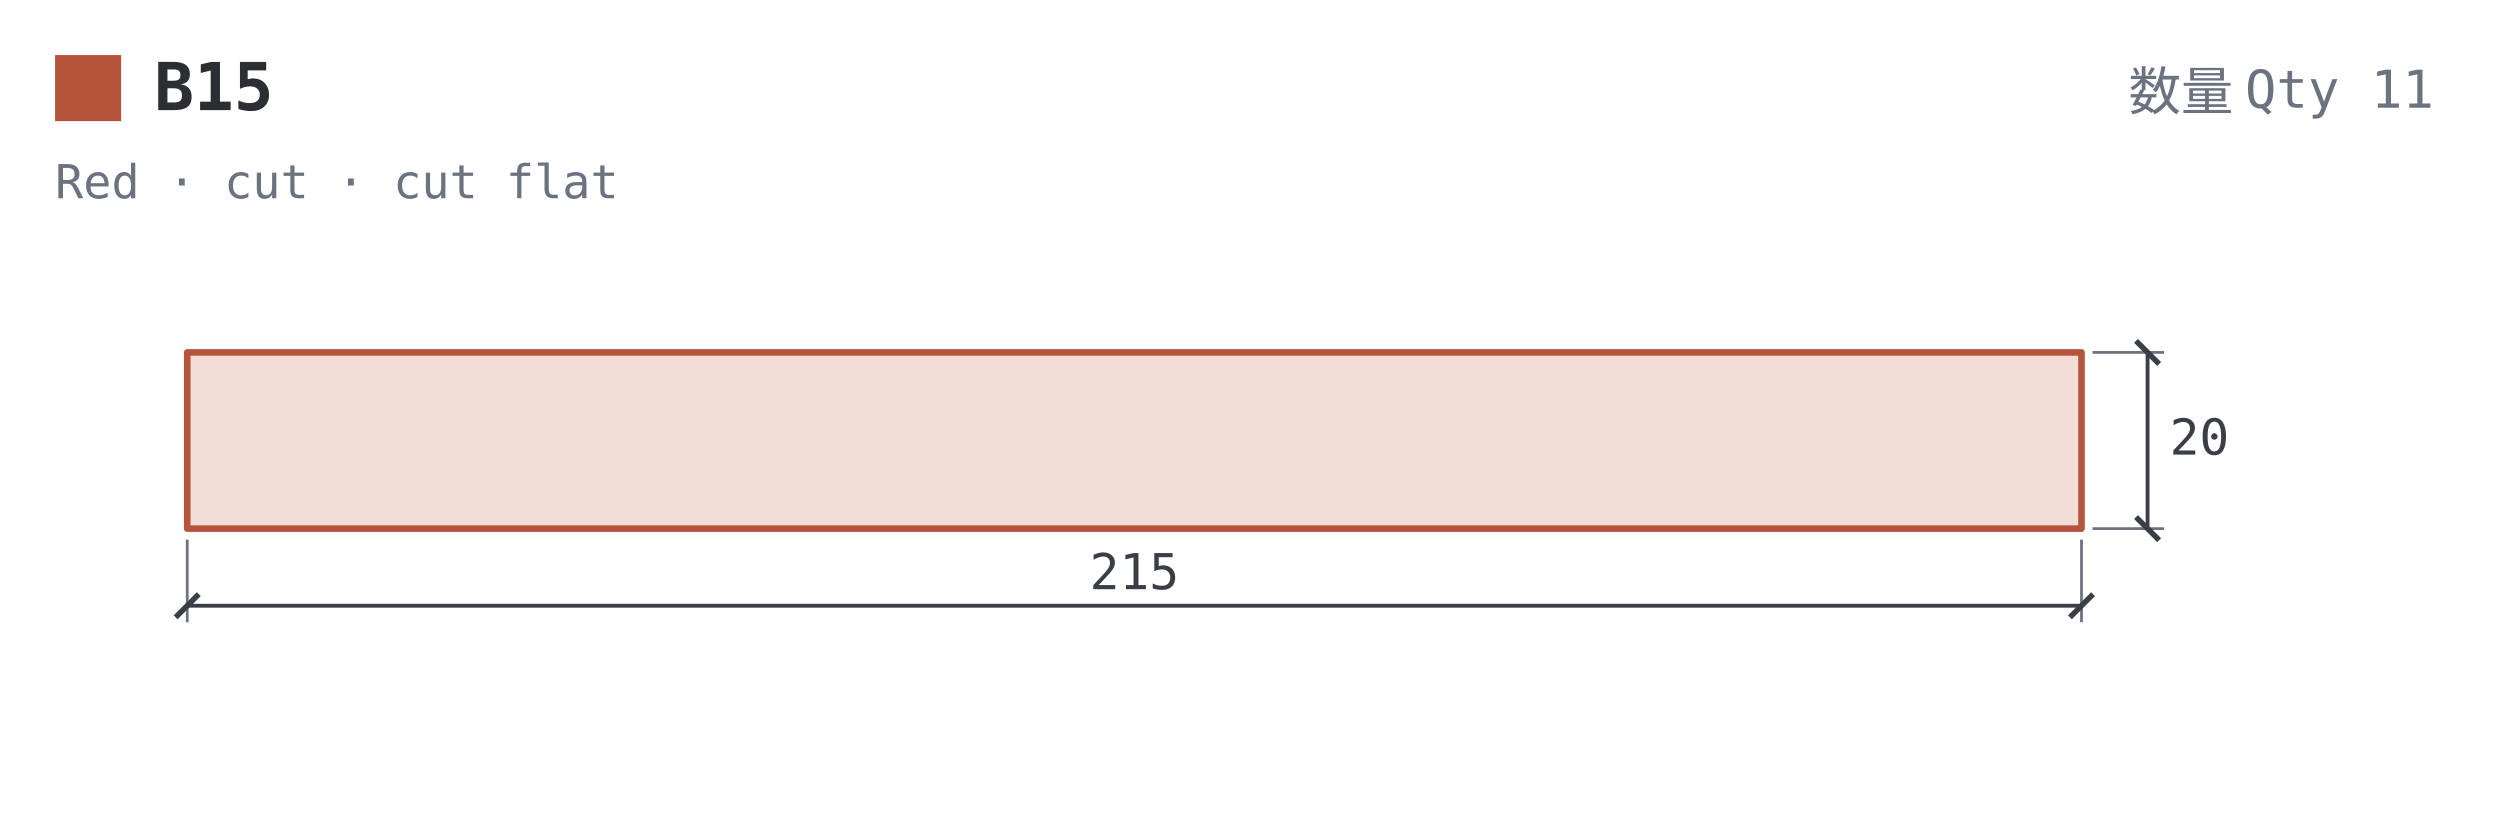
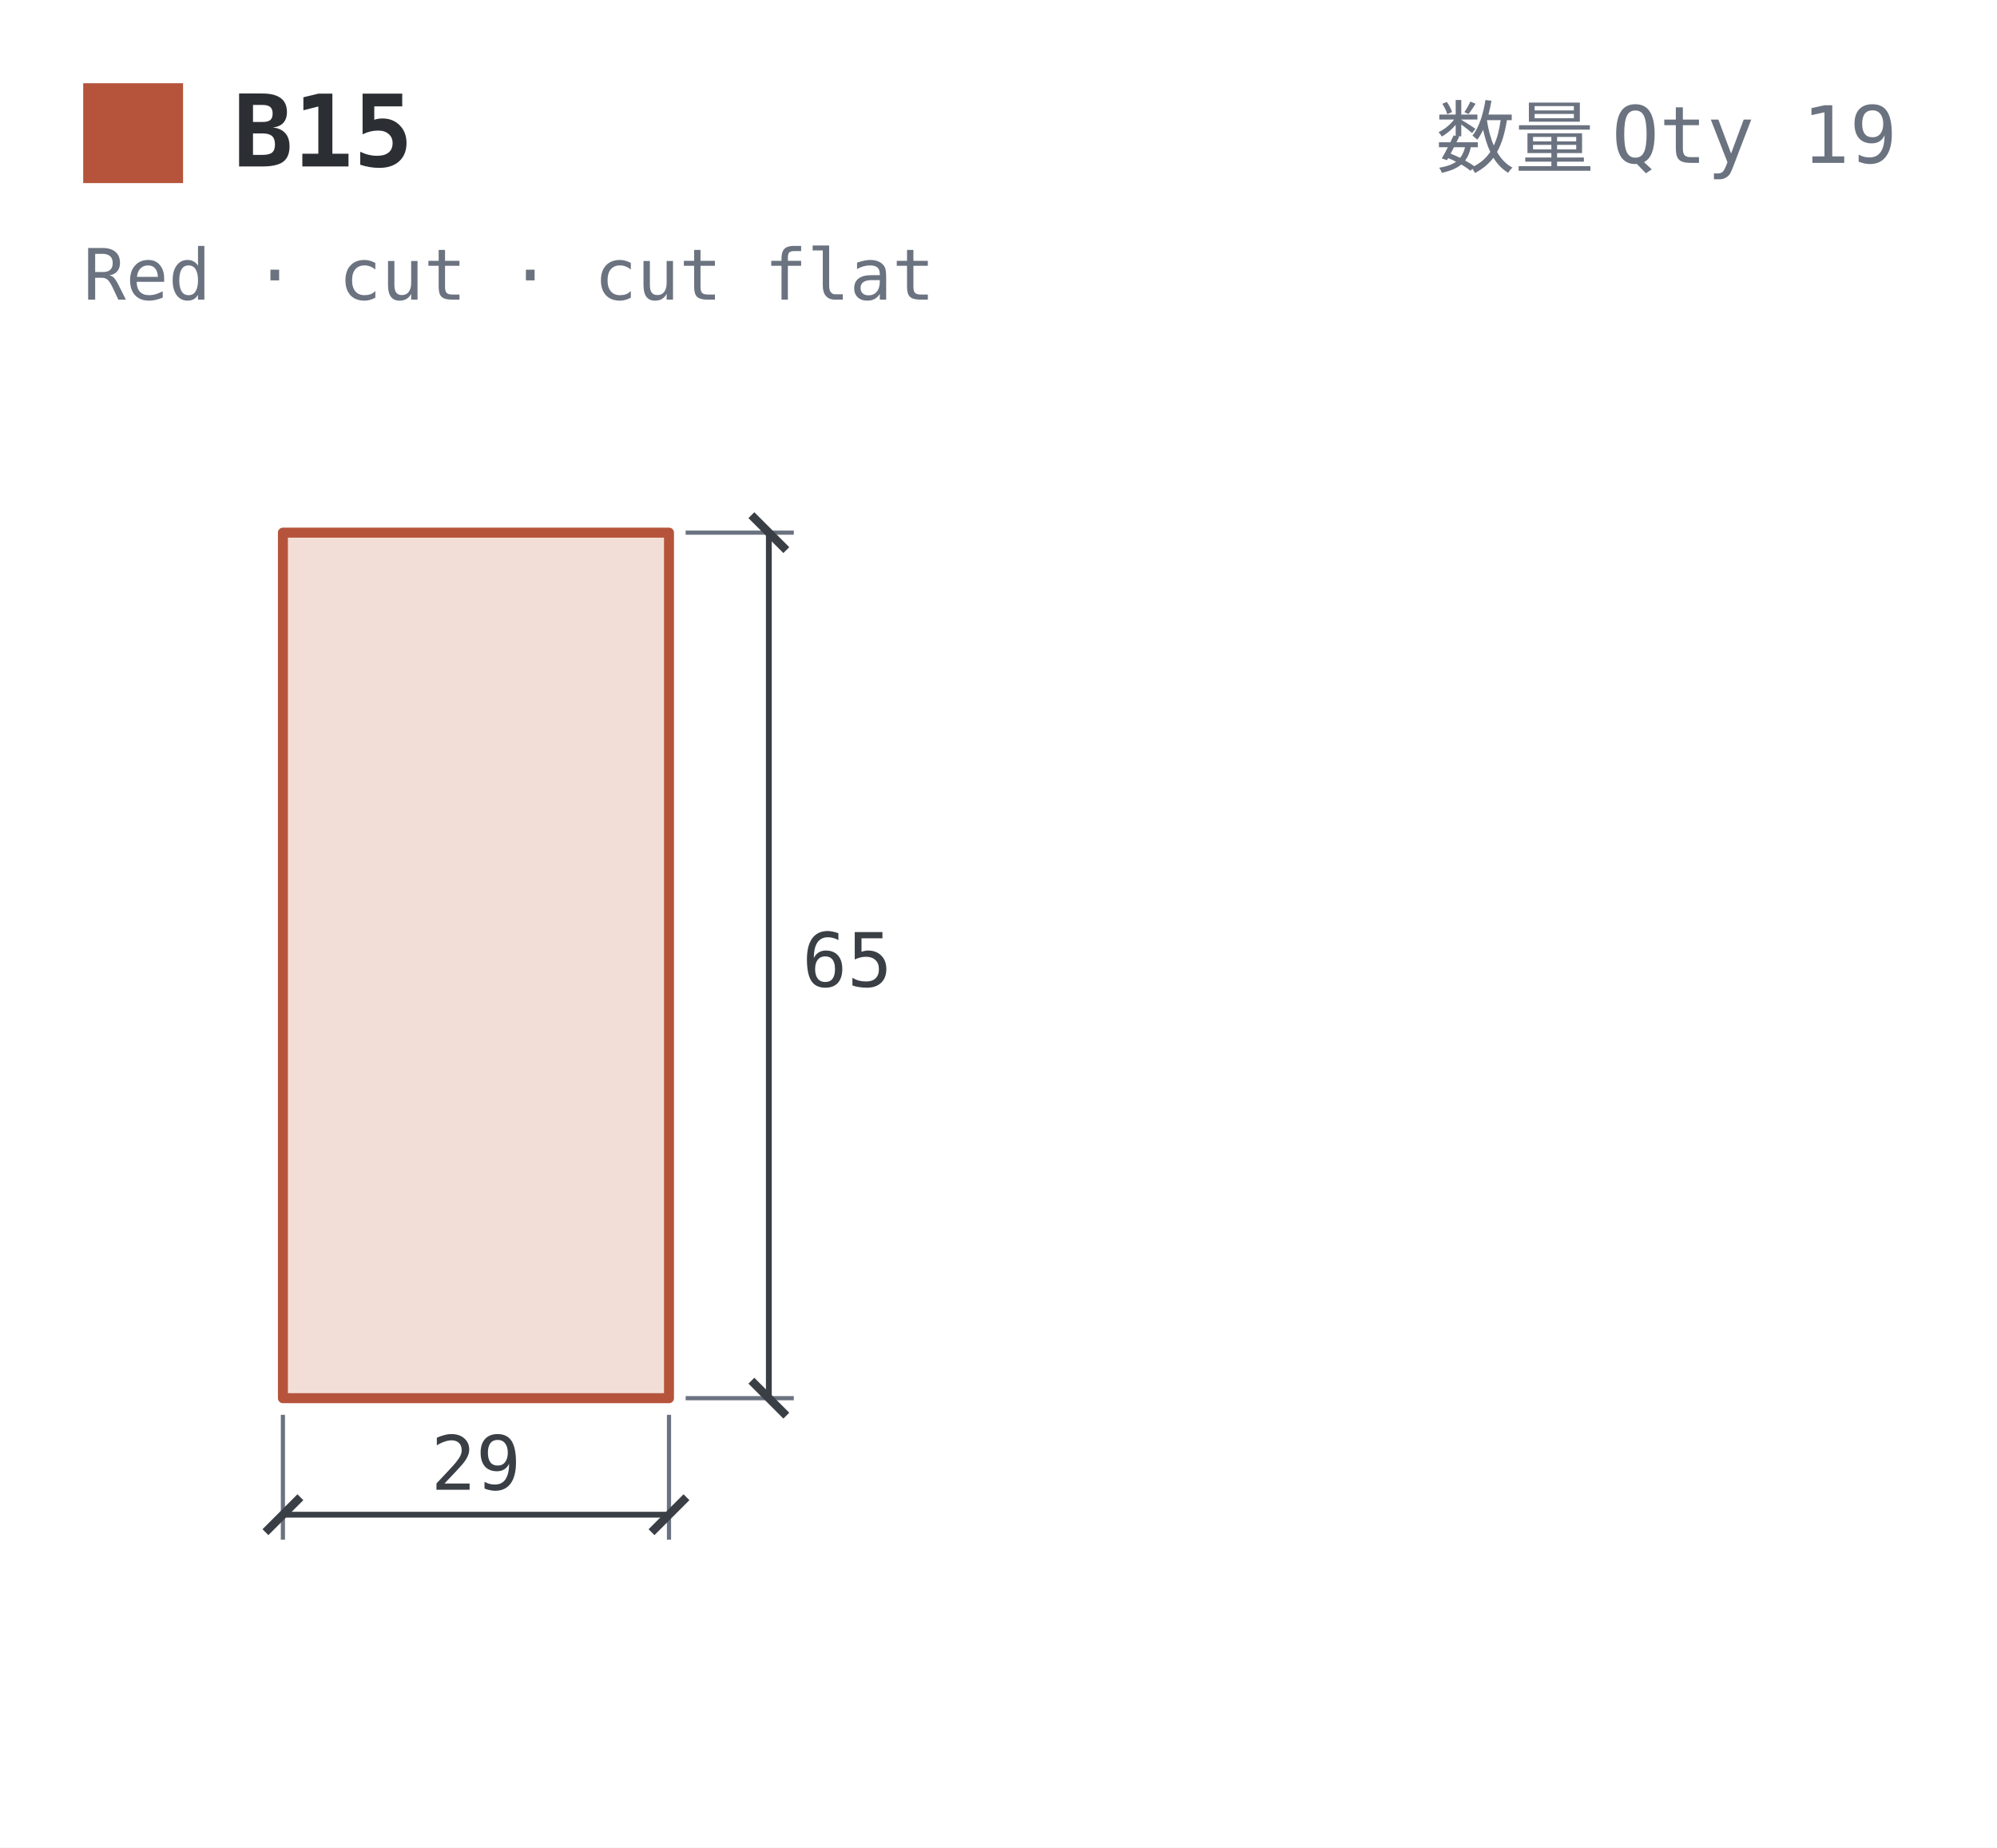
- <svg xmlns="http://www.w3.org/2000/svg" viewBox="0 0 454 150" width="454" height="150">
-   <rect width="454" height="150" fill="#ffffff" />
+ <svg xmlns="http://www.w3.org/2000/svg" viewBox="0 0 240 222" width="240" height="222">
+   <rect width="240" height="222" fill="#ffffff" />
  <rect x="10.0" y="10.0" width="12.0" height="12.0" fill="#b5543b" stroke="none" />
  <text x="28.0" y="20.0" font-family="ui-monospace,'SFMono-Regular',Menlo,Consolas,monospace" font-size="12" fill="#2b2e33" text-anchor="start" font-weight="600">B15</text>
-   <text x="442.0" y="20.0" font-family="ui-monospace,'SFMono-Regular',Menlo,Consolas,monospace" font-size="9.5" fill="#6b7280" text-anchor="end">数量 Qty 11</text>
+   <text x="228.0" y="20.0" font-family="ui-monospace,'SFMono-Regular',Menlo,Consolas,monospace" font-size="9.5" fill="#6b7280" text-anchor="end">数量 Qty 19</text>
  <text x="10.0" y="36.0" font-family="ui-monospace,'SFMono-Regular',Menlo,Consolas,monospace" font-size="8.5" fill="#6b7280" text-anchor="start">Red · cut · cut flat</text>
-   <polygon points="34.0,64.0 378.0,64.0 378.0,96.0 34.0,96.0" fill="#f3ded7" stroke="#b5543b" stroke-width="1.2" stroke-linejoin="round" />
-   <line x1="34.0" y1="98.0" x2="34.0" y2="113.0" stroke="#6b7280" stroke-width="0.5" />
-   <line x1="378.0" y1="98.0" x2="378.0" y2="113.0" stroke="#6b7280" stroke-width="0.5" />
-   <line x1="34.0" y1="110.0" x2="378.0" y2="110.0" stroke="#3a3f45" stroke-width="0.7" />
-   <line x1="31.9" y1="112.1" x2="36.1" y2="107.9" stroke="#3a3f45" stroke-width="1" />
-   <line x1="375.9" y1="112.1" x2="380.1" y2="107.9" stroke="#3a3f45" stroke-width="1" />
-   <text x="206.0" y="107.0" font-family="ui-monospace,'SFMono-Regular',Menlo,Consolas,monospace" font-size="9" fill="#3a3f45" text-anchor="middle">215</text>
-   <line x1="380.0" y1="64.0" x2="393.0" y2="64.0" stroke="#6b7280" stroke-width="0.5" />
-   <line x1="380.0" y1="96.0" x2="393.0" y2="96.0" stroke="#6b7280" stroke-width="0.5" />
-   <line x1="390.0" y1="64.0" x2="390.0" y2="96.0" stroke="#3a3f45" stroke-width="0.7" />
-   <line x1="387.9" y1="61.9" x2="392.1" y2="66.1" stroke="#3a3f45" stroke-width="1" />
-   <line x1="387.9" y1="93.9" x2="392.1" y2="98.1" stroke="#3a3f45" stroke-width="1" />
-   <text x="394.0" y="80.0" font-family="ui-monospace,'SFMono-Regular',Menlo,Consolas,monospace" font-size="9" fill="#3a3f45" text-anchor="start" dominant-baseline="middle">20</text>
+   <polygon points="34.0,64.0 80.4,64.0 80.4,168.0 34.0,168.0" fill="#f3ded7" stroke="#b5543b" stroke-width="1.2" stroke-linejoin="round" />
+   <line x1="34.0" y1="170.0" x2="34.0" y2="185.0" stroke="#6b7280" stroke-width="0.5" />
+   <line x1="80.4" y1="170.0" x2="80.4" y2="185.0" stroke="#6b7280" stroke-width="0.5" />
+   <line x1="34.0" y1="182.0" x2="80.4" y2="182.0" stroke="#3a3f45" stroke-width="0.7" />
+   <line x1="31.9" y1="184.1" x2="36.1" y2="179.9" stroke="#3a3f45" stroke-width="1" />
+   <line x1="78.3" y1="184.1" x2="82.5" y2="179.9" stroke="#3a3f45" stroke-width="1" />
+   <text x="57.2" y="179.0" font-family="ui-monospace,'SFMono-Regular',Menlo,Consolas,monospace" font-size="9" fill="#3a3f45" text-anchor="middle">29</text>
+   <line x1="82.4" y1="64.0" x2="95.4" y2="64.0" stroke="#6b7280" stroke-width="0.5" />
+   <line x1="82.4" y1="168.0" x2="95.4" y2="168.0" stroke="#6b7280" stroke-width="0.5" />
+   <line x1="92.4" y1="64.0" x2="92.4" y2="168.0" stroke="#3a3f45" stroke-width="0.7" />
+   <line x1="90.3" y1="61.9" x2="94.5" y2="66.1" stroke="#3a3f45" stroke-width="1" />
+   <line x1="90.3" y1="165.9" x2="94.5" y2="170.1" stroke="#3a3f45" stroke-width="1" />
+   <text x="96.4" y="116.0" font-family="ui-monospace,'SFMono-Regular',Menlo,Consolas,monospace" font-size="9" fill="#3a3f45" text-anchor="start" dominant-baseline="middle">65</text>
</svg>
